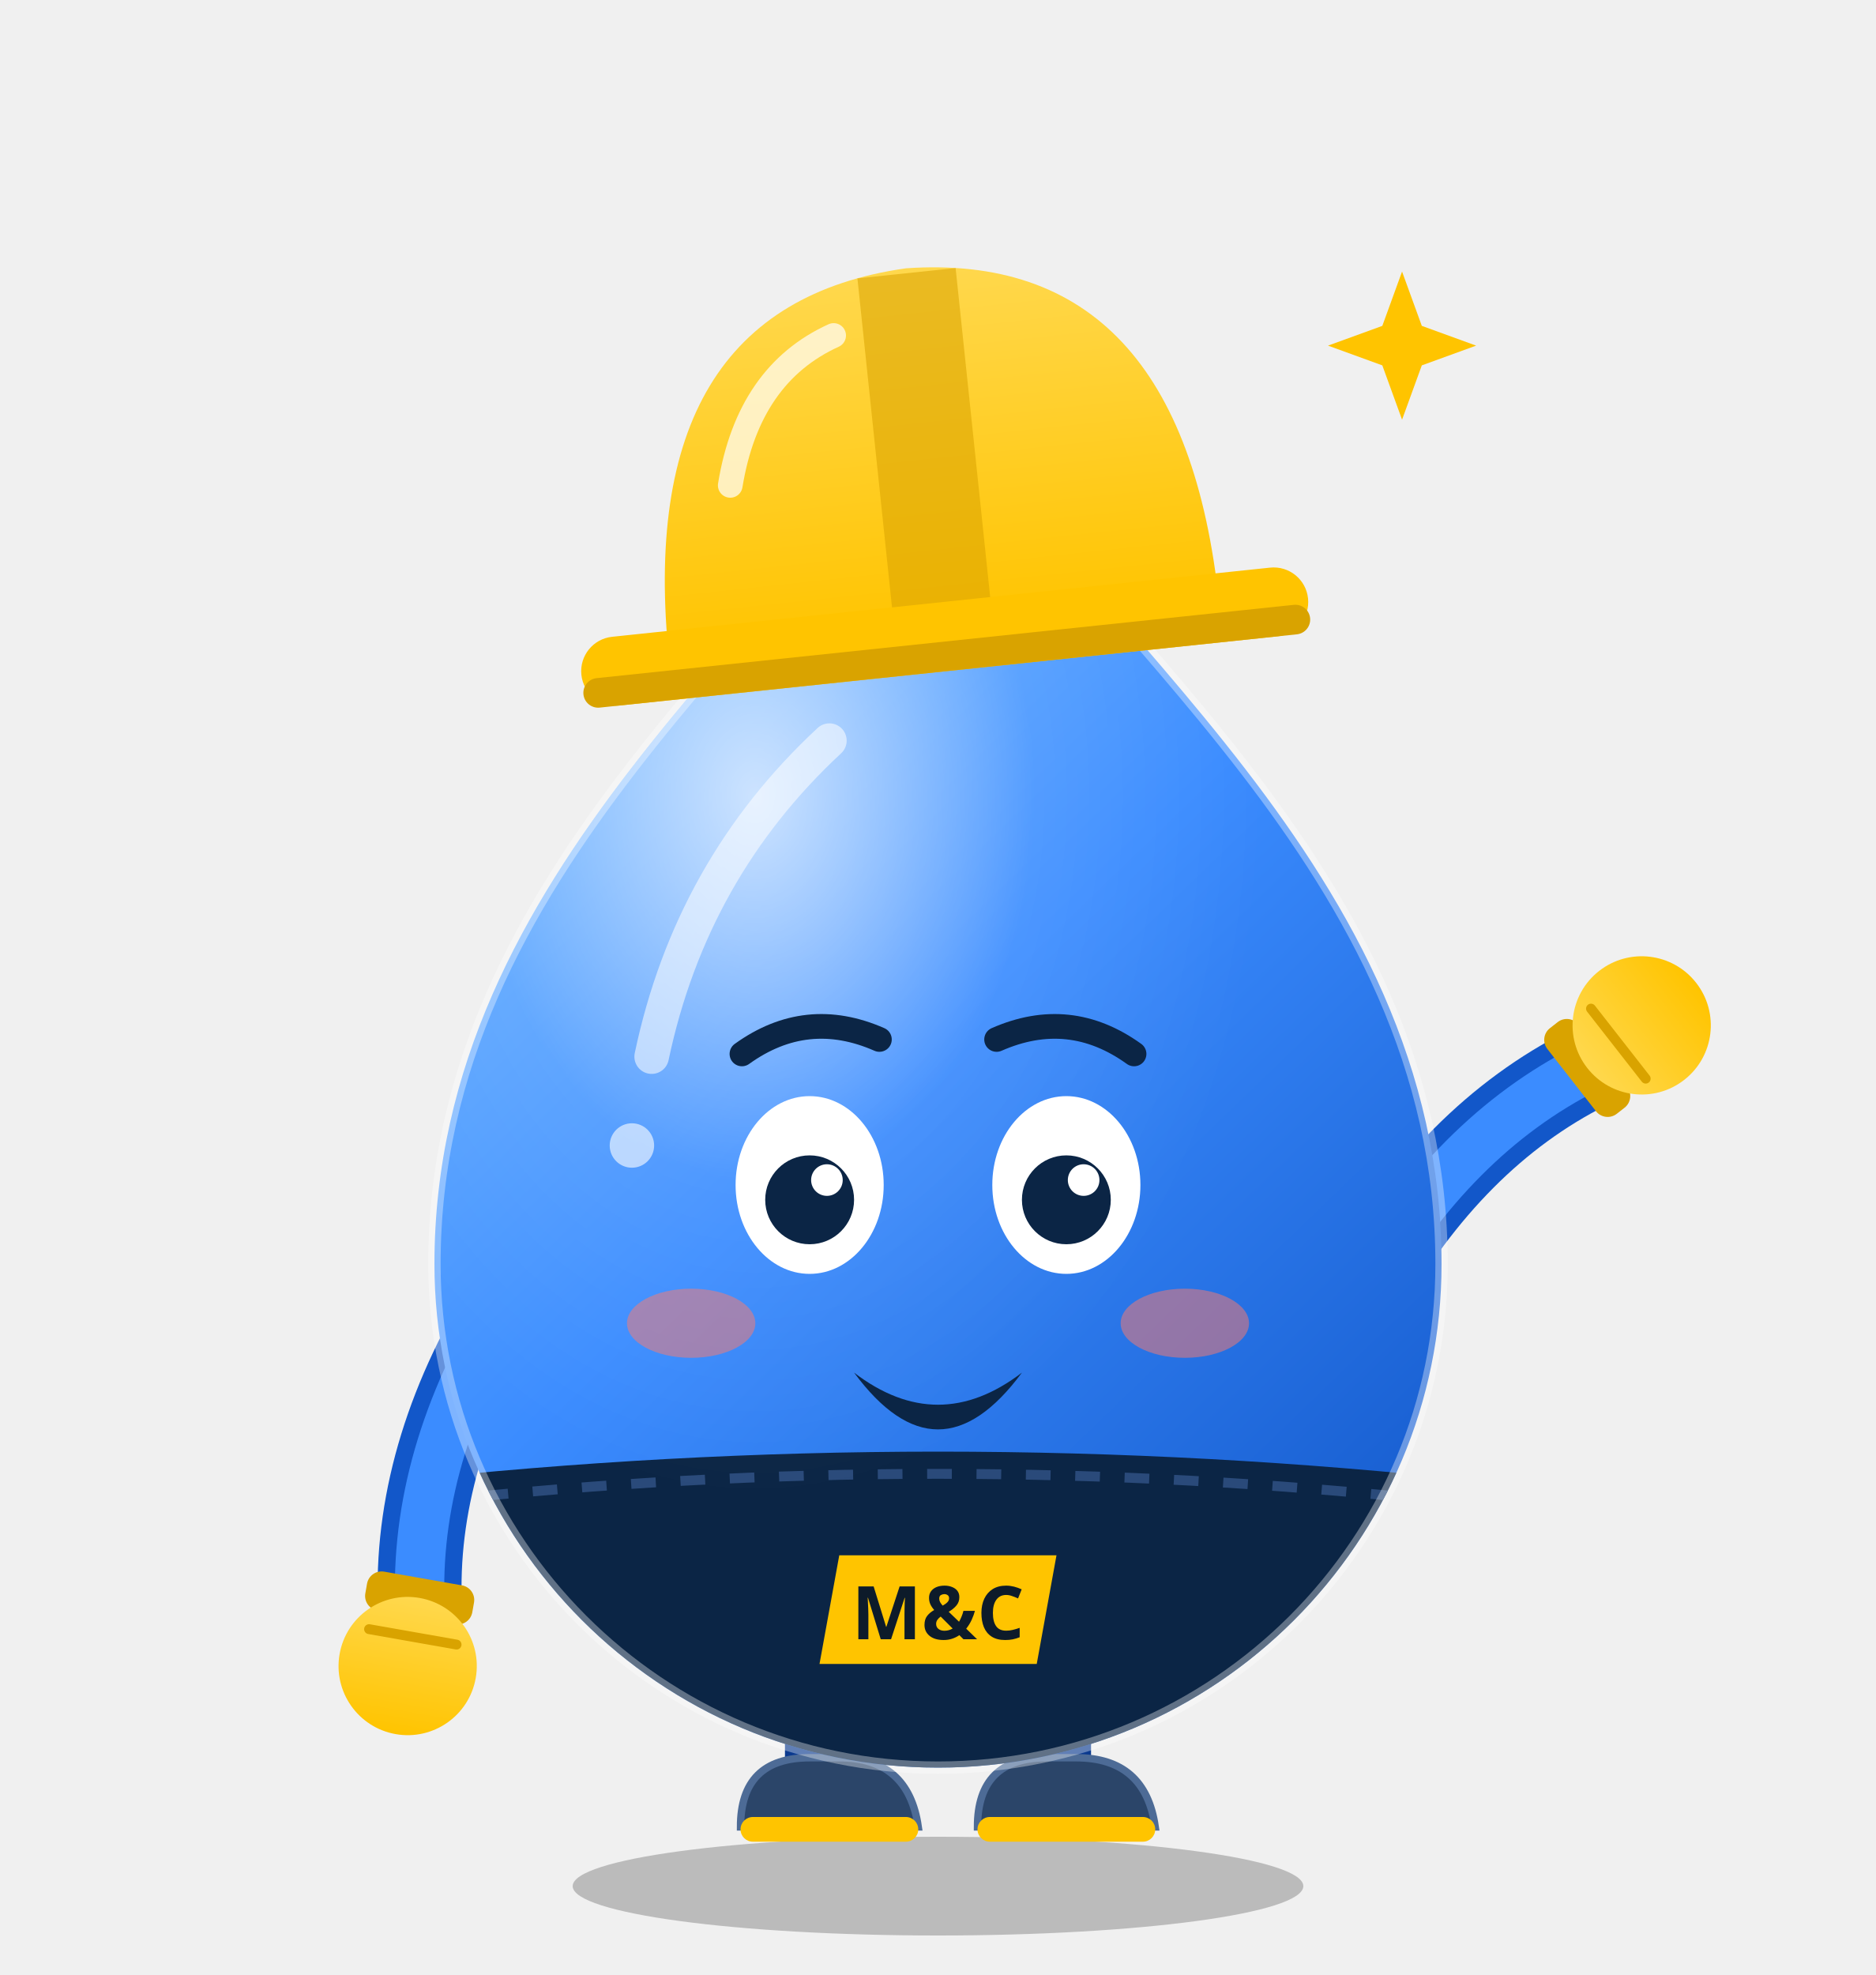
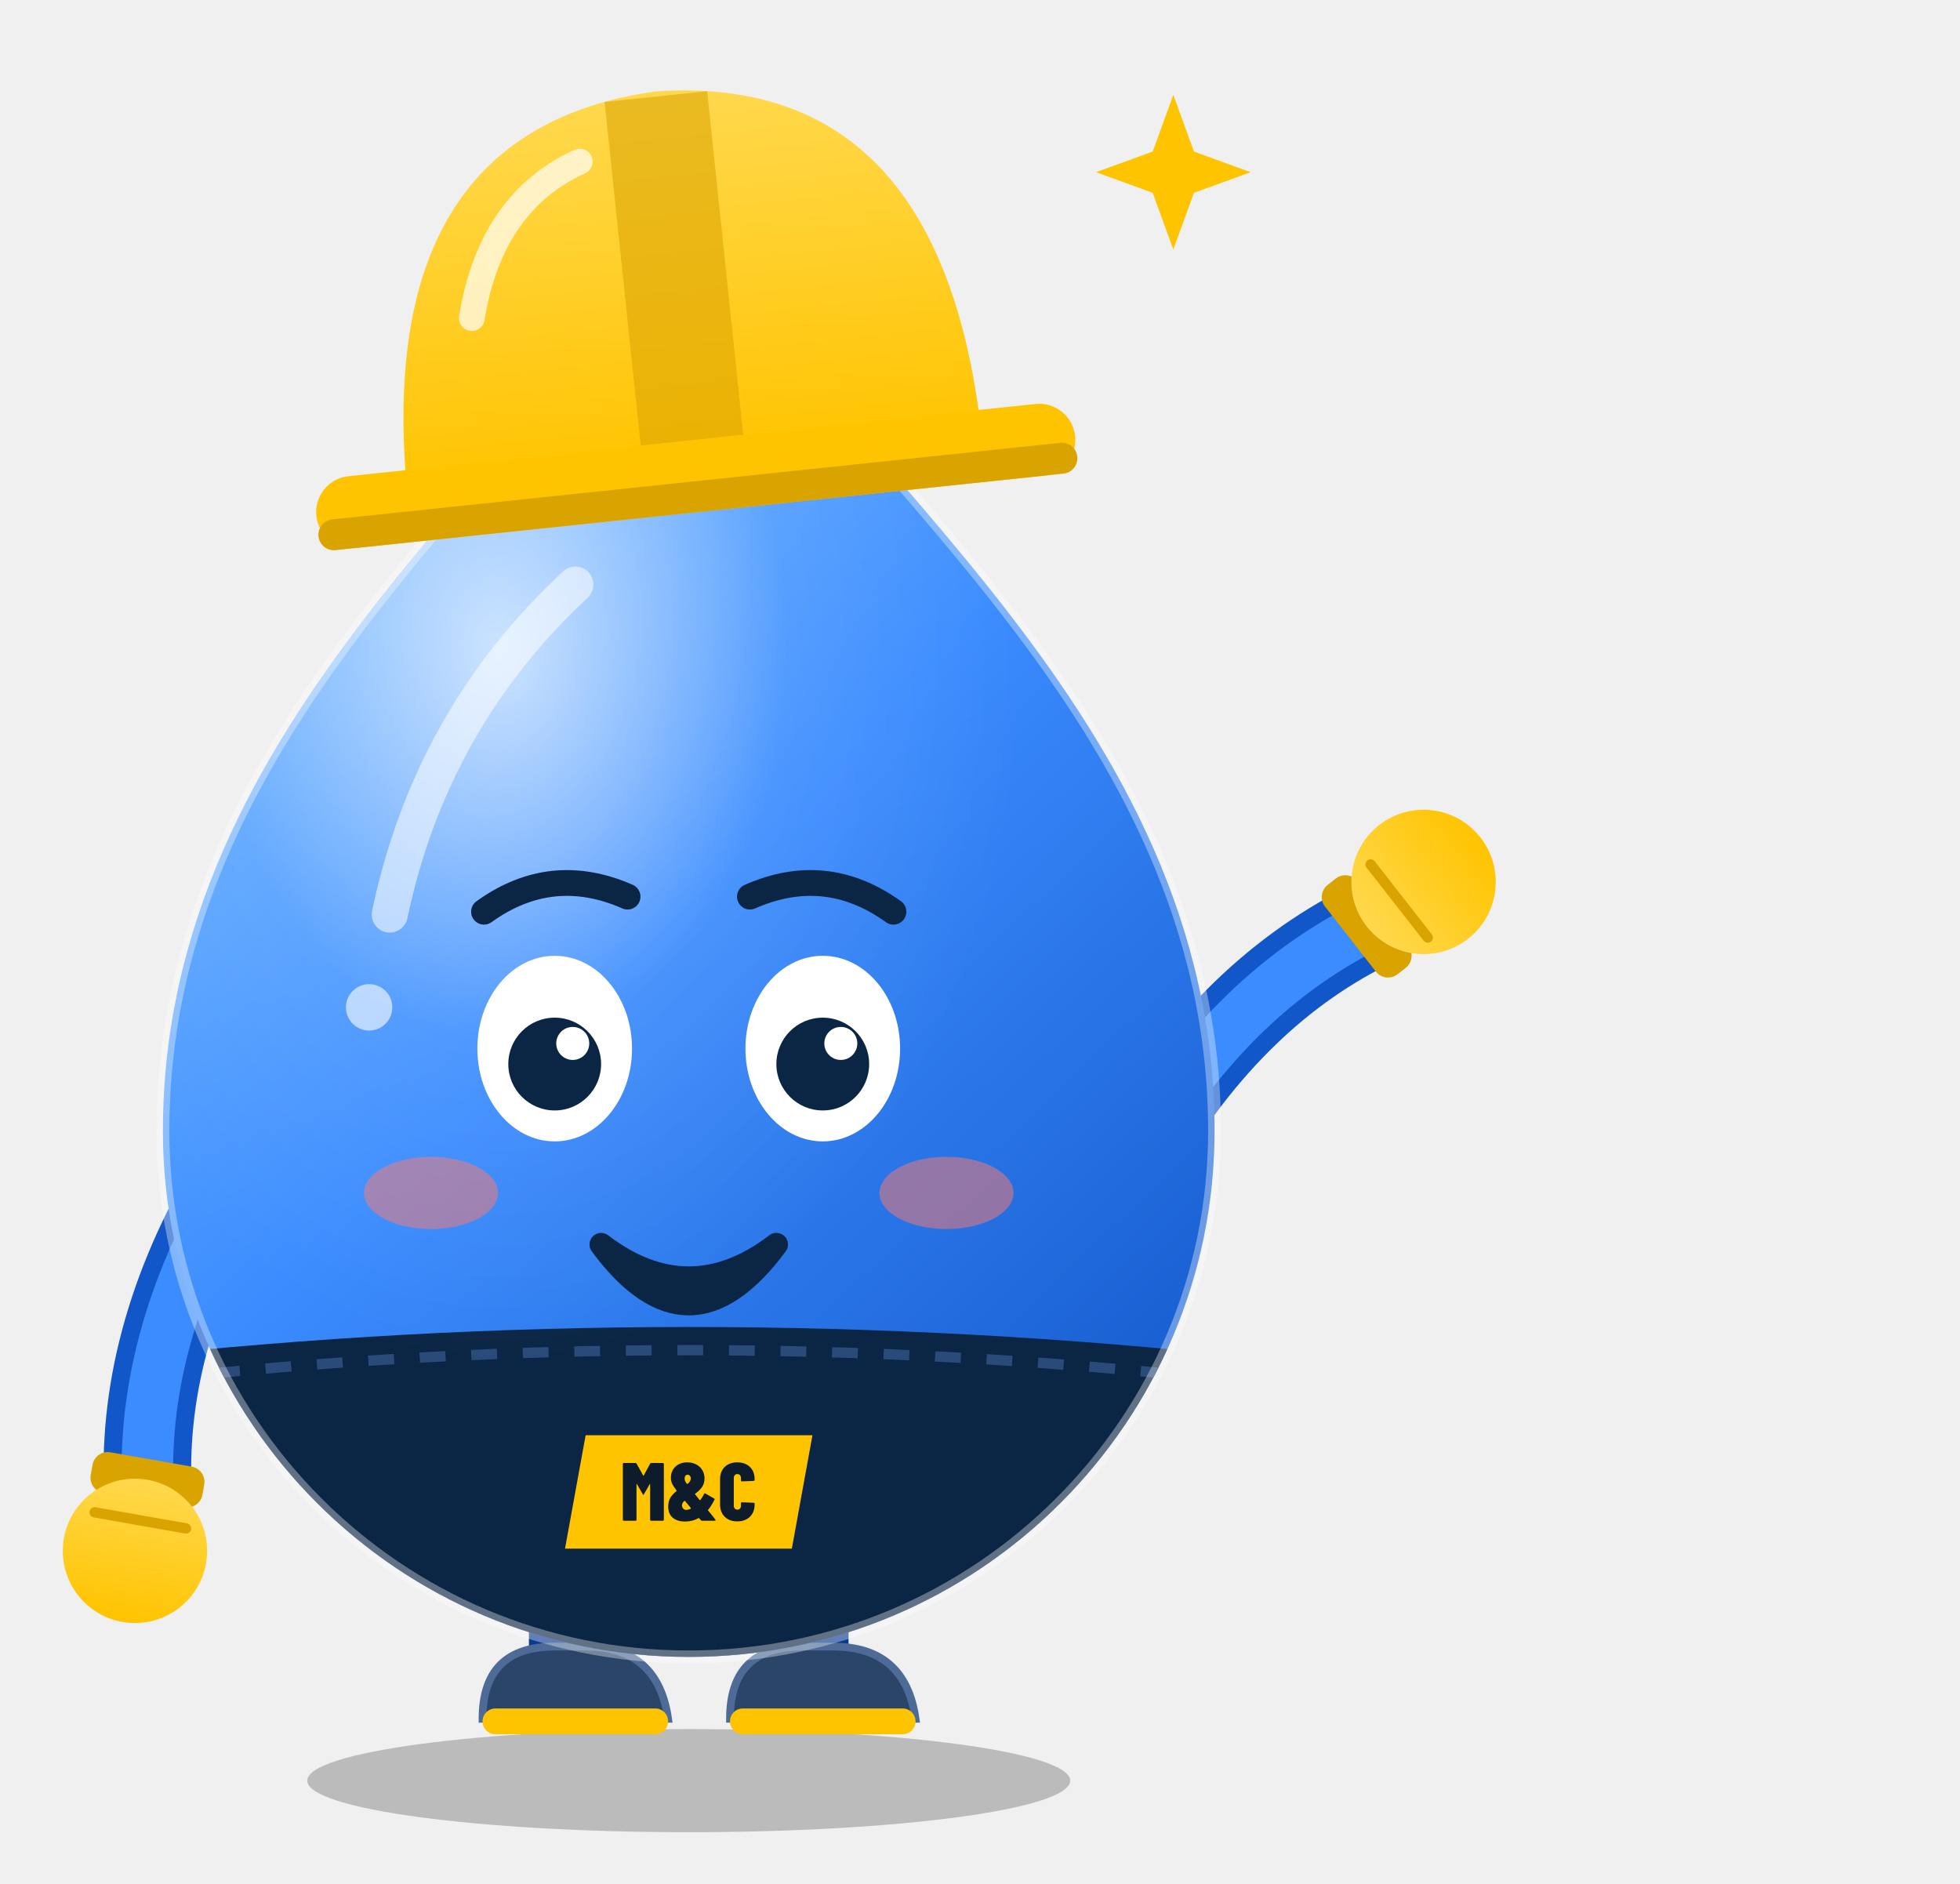
- <svg xmlns="http://www.w3.org/2000/svg" viewBox="-70 -64 380 400" class="pingo" role="img" aria-label="Pingo, o mascote da M&amp;C Desentupidora">
+ <svg xmlns="http://www.w3.org/2000/svg" viewBox="-13.6 -27.4 380.2 365.4" class="pingo" role="img" aria-label="Pingo, o mascote da M&amp;C Desentupidora">
  <defs>
    <linearGradient id="pg2b" x1=".15" y1="0" x2=".85" y2="1">
      <stop offset="0" stop-color="#7cc0ff" />
      <stop offset=".48" stop-color="#3b8cff" />
      <stop offset="1" stop-color="#1257c9" />
    </linearGradient>
    <radialGradient id="pg2h" cx=".32" cy=".3" r=".5">
      <stop offset="0" stop-color="#fff" stop-opacity=".7" />
      <stop offset=".55" stop-color="#fff" stop-opacity=".08" />
      <stop offset="1" stop-color="#fff" stop-opacity="0" />
    </radialGradient>
    <linearGradient id="pg2y" x1="0" y1="0" x2="0" y2="1">
      <stop offset="0" stop-color="#ffd84d" />
      <stop offset="1" stop-color="#ffc400" />
    </linearGradient>
    <clipPath id="pg2c">
      <path d="M120,14 C150,64 222,112 222,192 A102,102 0 0 1 18,192 C18,112 90,64 120,14 Z" />
+     </clipPath>
+     <clipPath id="pg2m">
+       <path d="M103,214 Q120,227 137,214 Q120,237 103,214 Z" />
    </clipPath>
  </defs>
  <g class="pg-rig">
    <ellipse cx="120" cy="318" rx="74" ry="10" fill="#000" opacity="0.22" class="pg-shadow" />
    <g class="pg-body">
      <rect x="89" y="278" width="14" height="22" rx="6" fill="#0b3a8f" />
      <path d="M80,306 q0,-14 14,-14 h6 q14,0 16,14 z" fill="#2b4569" stroke="#4d6b96" stroke-width="1.5" />
      <rect x="80" y="304" width="36" height="5" rx="2.5" fill="#ffc400" />
      <rect x="137" y="278" width="14" height="22" rx="6" fill="#0b3a8f" />
      <path d="M128,306 q0,-14 14,-14 h6 q14,0 16,14 z" fill="#2b4569" stroke="#4d6b96" stroke-width="1.5" />
      <rect x="128" y="304" width="36" height="5" rx="2.5" fill="#ffc400" />
      <g class="pg-arm" transform="translate(34,198) rotate(10)">
        <g>
          <path d="M0,0 Q-14,34 -8,64" fill="none" stroke="#1257c9" stroke-width="17" stroke-linecap="round" />
          <path d="M0,0 Q-14,34 -8,64" fill="none" stroke="#3b8cff" stroke-width="10" stroke-linecap="round" />
          <rect x="-19" y="60" width="22" height="8" rx="3" fill="#d9a300" />
          <circle cx="-8" cy="78" r="14" fill="url(#pg2y)" />
          <path d="M-17,72 h18" stroke="#d9a300" stroke-width="2" stroke-linecap="round" />
        </g>
      </g>
      <g class="pg-arm" transform="translate(206,198) rotate(-128)">
        <g>
          <path d="M0,0 Q14,34 8,64" fill="none" stroke="#1257c9" stroke-width="17" stroke-linecap="round" />
          <path d="M0,0 Q14,34 8,64" fill="none" stroke="#3b8cff" stroke-width="10" stroke-linecap="round" />
          <rect x="-3" y="60" width="22" height="8" rx="3" fill="#d9a300" />
          <circle cx="8" cy="78" r="14" fill="url(#pg2y)" />
          <path d="M-1,72 h18" stroke="#d9a300" stroke-width="2" stroke-linecap="round" />
          <g class="pg-prop" opacity="0" transform="translate(8,78)">
            <rect x="-4" y="-12" width="8" height="92" rx="4" fill="#c98a3d" />
            <path d="M-24,80 q24,38 48,0 z" fill="#c0392b" />
            <rect x="-26" y="76" width="52" height="7" rx="3.5" fill="#962d22" />
          </g>
        </g>
      </g>
      <path d="M120,14 C150,64 222,112 222,192 A102,102 0 0 1 18,192 C18,112 90,64 120,14 Z" fill="url(#pg2b)" />
      <g clip-path="url(#pg2c)">
        <path d="M10,236 Q120,224 230,236 V320 H10 Z" fill="#0b2545" />
        <path d="M18,240 Q120,229 222,240" fill="none" stroke="#2a4a7a" stroke-width="2" stroke-dasharray="5 5" />
        <g transform="translate(120,262)">
          <path d="M-20,-11 H24 L20,11 H-24 Z" fill="#ffc400" />
-           <text x="0" y="6" text-anchor="middle" font-family="Barlow Condensed, Arial Narrow, sans-serif" font-weight="800" font-size="15" fill="#0d1b2a">M&amp;C</text>
+           <path d="M-7.49 -5.49Q-7.42 -5.62 -7.25 -5.62L-7.25 -5.62L-5.02 -5.62Q-4.94 -5.62 -4.89 -5.56Q-4.83 -5.5 -4.83 -5.42L-4.83 -5.42L-4.83 5.39Q-4.83 5.47 -4.89 5.53Q-4.94 5.58 -5.02 5.58L-5.02 5.58L-7.3 5.58Q-7.38 5.58 -7.43 5.53Q-7.49 5.47 -7.49 5.39L-7.49 5.39L-7.49 -1.47Q-7.49 -1.54 -7.52 -1.54Q-7.55 -1.55 -7.58 -1.5L-7.58 -1.5L-8.7 0.45Q-8.77 0.58 -8.8 0.58L-8.8 0.58Q-8.83 0.58 -8.91 0.45L-8.91 0.45L-10.03 -1.5Q-10.06 -1.55 -10.1 -1.55Q-10.13 -1.55 -10.13 -1.49L-10.13 -1.49L-10.13 5.39Q-10.13 5.47 -10.18 5.53Q-10.24 5.58 -10.32 5.58L-10.32 5.58L-12.59 5.58Q-12.67 5.58 -12.73 5.53Q-12.78 5.47 -12.78 5.39L-12.78 5.39L-12.78 -5.42Q-12.78 -5.5 -12.73 -5.56Q-12.67 -5.62 -12.59 -5.62L-12.59 -5.62L-10.35 -5.62Q-10.19 -5.62 -10.11 -5.49L-10.11 -5.49L-8.83 -3.17Q-8.78 -3.1 -8.74 -3.17L-8.74 -3.17L-7.49 -5.49M5.15 5.34Q5.22 5.44 5.22 5.47L5.22 5.47Q5.22 5.58 5.04 5.58L5.04 5.58L2.58 5.58Q2.43 5.58 2.34 5.47L2.34 5.47L2.03 5.1Q2 5.04 1.92 5.07L1.92 5.07Q0.72 5.74 -0.7 5.74L-0.7 5.74Q-2.22 5.74 -3.1 5Q-3.98 4.26 -3.98 2.83L-3.98 2.83Q-3.98 1.81 -3.55 1.1Q-3.12 0.4 -2.37 -0.16L-2.37 -0.16Q-2.3 -0.21 -2.35 -0.27L-2.35 -0.27Q-3.04 -1.18 -3.25 -1.66Q-3.46 -2.13 -3.46 -2.72L-3.46 -2.72Q-3.46 -4.08 -2.58 -4.91Q-1.71 -5.74 -0.29 -5.74L-0.29 -5.74Q0.67 -5.74 1.43 -5.35Q2.19 -4.96 2.62 -4.26Q3.06 -3.55 3.06 -2.64L3.06 -2.64Q3.06 -1.63 2.57 -0.94Q2.08 -0.24 1.25 0.34L1.25 0.34Q1.18 0.38 1.23 0.45L1.23 0.45Q1.3 0.54 1.46 0.74L1.46 0.74L2.13 1.58Q2.19 1.65 2.24 1.57L2.24 1.57Q2.7 0.99 2.98 0.38L2.98 0.38Q3.06 0.21 3.23 0.3L3.23 0.3L4.91 1.26Q5.07 1.38 4.99 1.52L4.99 1.52Q4.38 2.72 3.76 3.47L3.76 3.47Q3.71 3.54 3.74 3.58L3.74 3.58Q4.26 4.18 5.15 5.34L5.15 5.34M-0.21 -3.34Q-0.48 -3.34 -0.64 -3.14Q-0.8 -2.94 -0.8 -2.62L-0.8 -2.62Q-0.8 -2.38 -0.73 -2.19Q-0.66 -2 -0.35 -1.57L-0.35 -1.57Q-0.3 -1.52 -0.24 -1.55L-0.24 -1.55Q0.4 -2.06 0.4 -2.62L0.4 -2.62Q0.4 -2.94 0.22 -3.14Q0.05 -3.34 -0.21 -3.34L-0.21 -3.34M-0.29 3.47Q0.02 3.42 0.4 3.25L0.4 3.25Q0.5 3.18 0.42 3.14L0.42 3.14L0.13 2.78L-0.74 1.74Q-0.78 1.7 -0.85 1.73L-0.85 1.73Q-1.31 2.14 -1.31 2.59L-1.31 2.59Q-1.31 2.96 -1.06 3.24Q-0.8 3.52 -0.29 3.47L-0.29 3.47M9.42 5.71Q7.9 5.71 6.99 4.82Q6.08 3.92 6.08 2.43L6.08 2.43L6.08 -2.48Q6.08 -3.98 6.99 -4.86Q7.9 -5.74 9.42 -5.74L9.42 -5.74Q10.94 -5.74 11.86 -4.86Q12.78 -3.98 12.78 -2.48L12.78 -2.48L12.78 -2.34Q12.78 -2.26 12.73 -2.2Q12.67 -2.14 12.59 -2.14L12.59 -2.14L10.32 -2.05Q10.13 -2.05 10.13 -2.24L10.13 -2.24L10.13 -2.67Q10.13 -3.04 9.94 -3.26Q9.74 -3.47 9.42 -3.47L9.42 -3.47Q9.12 -3.47 8.93 -3.26Q8.74 -3.04 8.74 -2.67L8.74 -2.67L8.74 2.66Q8.74 3.01 8.93 3.22Q9.12 3.44 9.42 3.44L9.42 3.44Q9.74 3.44 9.94 3.22Q10.13 3.01 10.13 2.66L10.13 2.66L10.13 2.19Q10.13 2.11 10.18 2.06Q10.24 2 10.32 2L10.32 2L12.59 2.1Q12.67 2.1 12.73 2.15Q12.78 2.21 12.78 2.29L12.78 2.29L12.78 2.43Q12.78 3.92 11.86 4.82Q10.94 5.71 9.42 5.71L9.42 5.71" fill="#0d1b2a" />
        </g>
      </g>
      <path d="M120,14 C150,64 222,112 222,192 A102,102 0 0 1 18,192 C18,112 90,64 120,14 Z" fill="url(#pg2h)" />
      <path d="M62,150 Q70,112 98,86" fill="none" stroke="#fff" stroke-opacity="0.55" stroke-width="7" stroke-linecap="round" />
      <circle cx="58" cy="168" r="4.5" fill="#fff" opacity="0.6" />
      <path d="M120,14 C150,64 222,112 222,192 A102,102 0 0 1 18,192 C18,112 90,64 120,14 Z" fill="none" stroke="#fff" stroke-opacity="0.35" stroke-width="2.5" />
      <g class="pg-face">
        <ellipse cx="70" cy="204" rx="13" ry="7" fill="#ff7a6b" opacity="0.5" />
        <ellipse cx="170" cy="204" rx="13" ry="7" fill="#ff7a6b" opacity="0.5" />
        <g class="pg-eye" transform="translate(94,176)">
          <g opacity="1" transform="scale(1)">
-             <ellipse cx="0" cy="0" rx="15" ry="18" fill="#fff" />
            <g>
-               <circle cx="0" cy="3" r="9" fill="#0b2545" />
-               <circle cx="3.5" cy="-1" r="3.2" fill="#fff" />
+               <ellipse cx="0" cy="0" rx="15" ry="18" fill="#fff" />
+               <g>
+                 <circle cx="0" cy="3" r="9" fill="#0b2545" />
+                 <circle cx="3.5" cy="-1" r="3.2" fill="#fff" />
+               </g>
            </g>
          </g>
          <path d="M-13,2 Q0,-10 13,2" fill="none" stroke="#0b2545" stroke-width="4.5" stroke-linecap="round" opacity="0" />
        </g>
        <g class="pg-eye" transform="translate(146,176)">
          <g opacity="1" transform="scale(1)">
-             <ellipse cx="0" cy="0" rx="15" ry="18" fill="#fff" />
            <g>
-               <circle cx="0" cy="3" r="9" fill="#0b2545" />
-               <circle cx="3.5" cy="-1" r="3.2" fill="#fff" />
+               <ellipse cx="0" cy="0" rx="15" ry="18" fill="#fff" />
+               <g>
+                 <circle cx="0" cy="3" r="9" fill="#0b2545" />
+                 <circle cx="3.5" cy="-1" r="3.2" fill="#fff" />
+               </g>
            </g>
          </g>
          <path d="M-13,2 Q0,-10 13,2" fill="none" stroke="#0b2545" stroke-width="4.5" stroke-linecap="round" opacity="0" />
        </g>
        <path d="M80,148 Q94,140 108,148" fill="none" stroke="#0b2545" stroke-width="5" stroke-linecap="round" transform="translate(0,0) rotate(-6 94 146)" />
        <path d="M132,148 Q146,140 160,148" fill="none" stroke="#0b2545" stroke-width="5" stroke-linecap="round" transform="translate(0,0) rotate(6 146 146)" />
-         <path d="M103,214 Q120,227 137,214 Q120,237 103,214 Z" fill="#0b2545" />
-         <ellipse cx="120" cy="233" rx="7" ry="4" fill="#ff7a6b" opacity="0" />
+         <path d="M103,214 Q120,227 137,214 Q120,237 103,214 Z" fill="#0b2545" stroke="#0b2545" stroke-width="4.5" stroke-linejoin="round" stroke-linecap="round" />
+         <ellipse cx="120" cy="223.5" rx="9" ry="6" fill="#ff7a6b" opacity="0" clip-path="url(#pg2m)" />
      </g>
      <g class="pg-helmet" transform="rotate(-6 120 52)">
        <path d="M64,64 Q64,-8 120,-10 Q176,-8 176,64 Z" fill="url(#pg2y)" />
        <path d="M110,-9 h20 v70 h-20 z" fill="#d9a300" opacity="0.55" />
        <rect x="46" y="58" width="148" height="14" rx="7" fill="#ffc400" />
        <rect x="46" y="66" width="148" height="6" rx="3" fill="#d9a300" />
        <path d="M80,30 Q86,8 104,2" fill="none" stroke="#fff" stroke-opacity="0.7" stroke-width="5" stroke-linecap="round" />
      </g>
    </g>
    <g class="pg-spark" transform="translate(214,6)">
      <path d="M0,-15 L4,-4 L15,0 L4,4 L0,15 L-4,4 L-15,0 L-4,-4 Z" fill="#ffc400" />
    </g>
  </g>
</svg>
